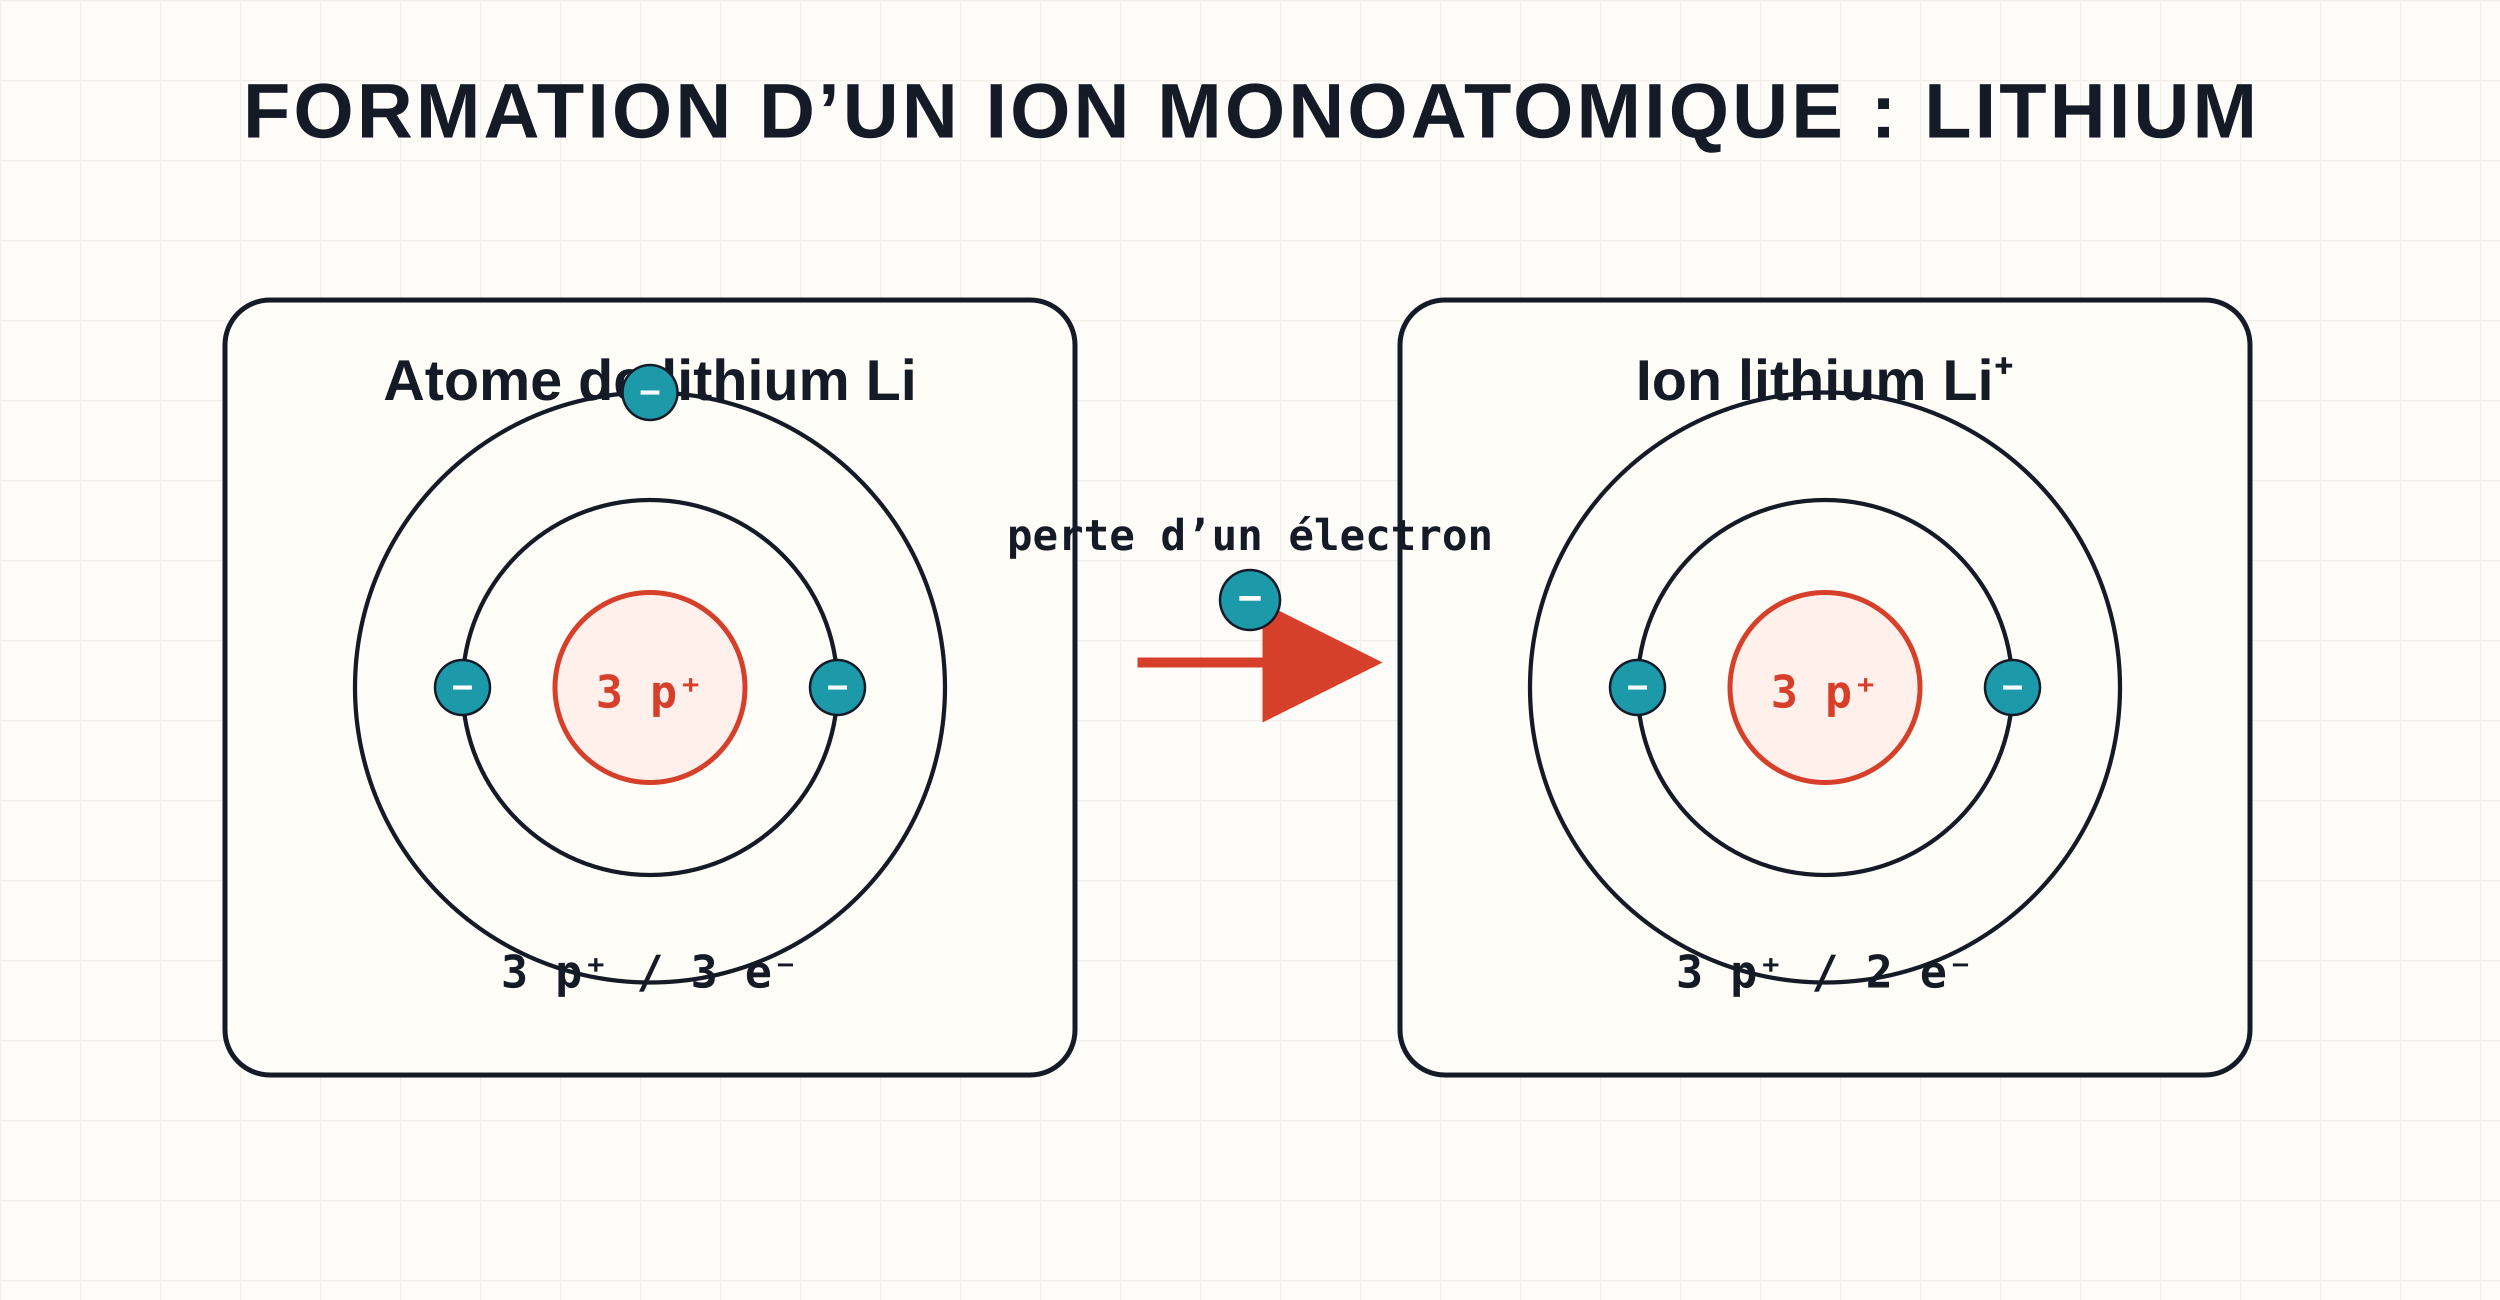
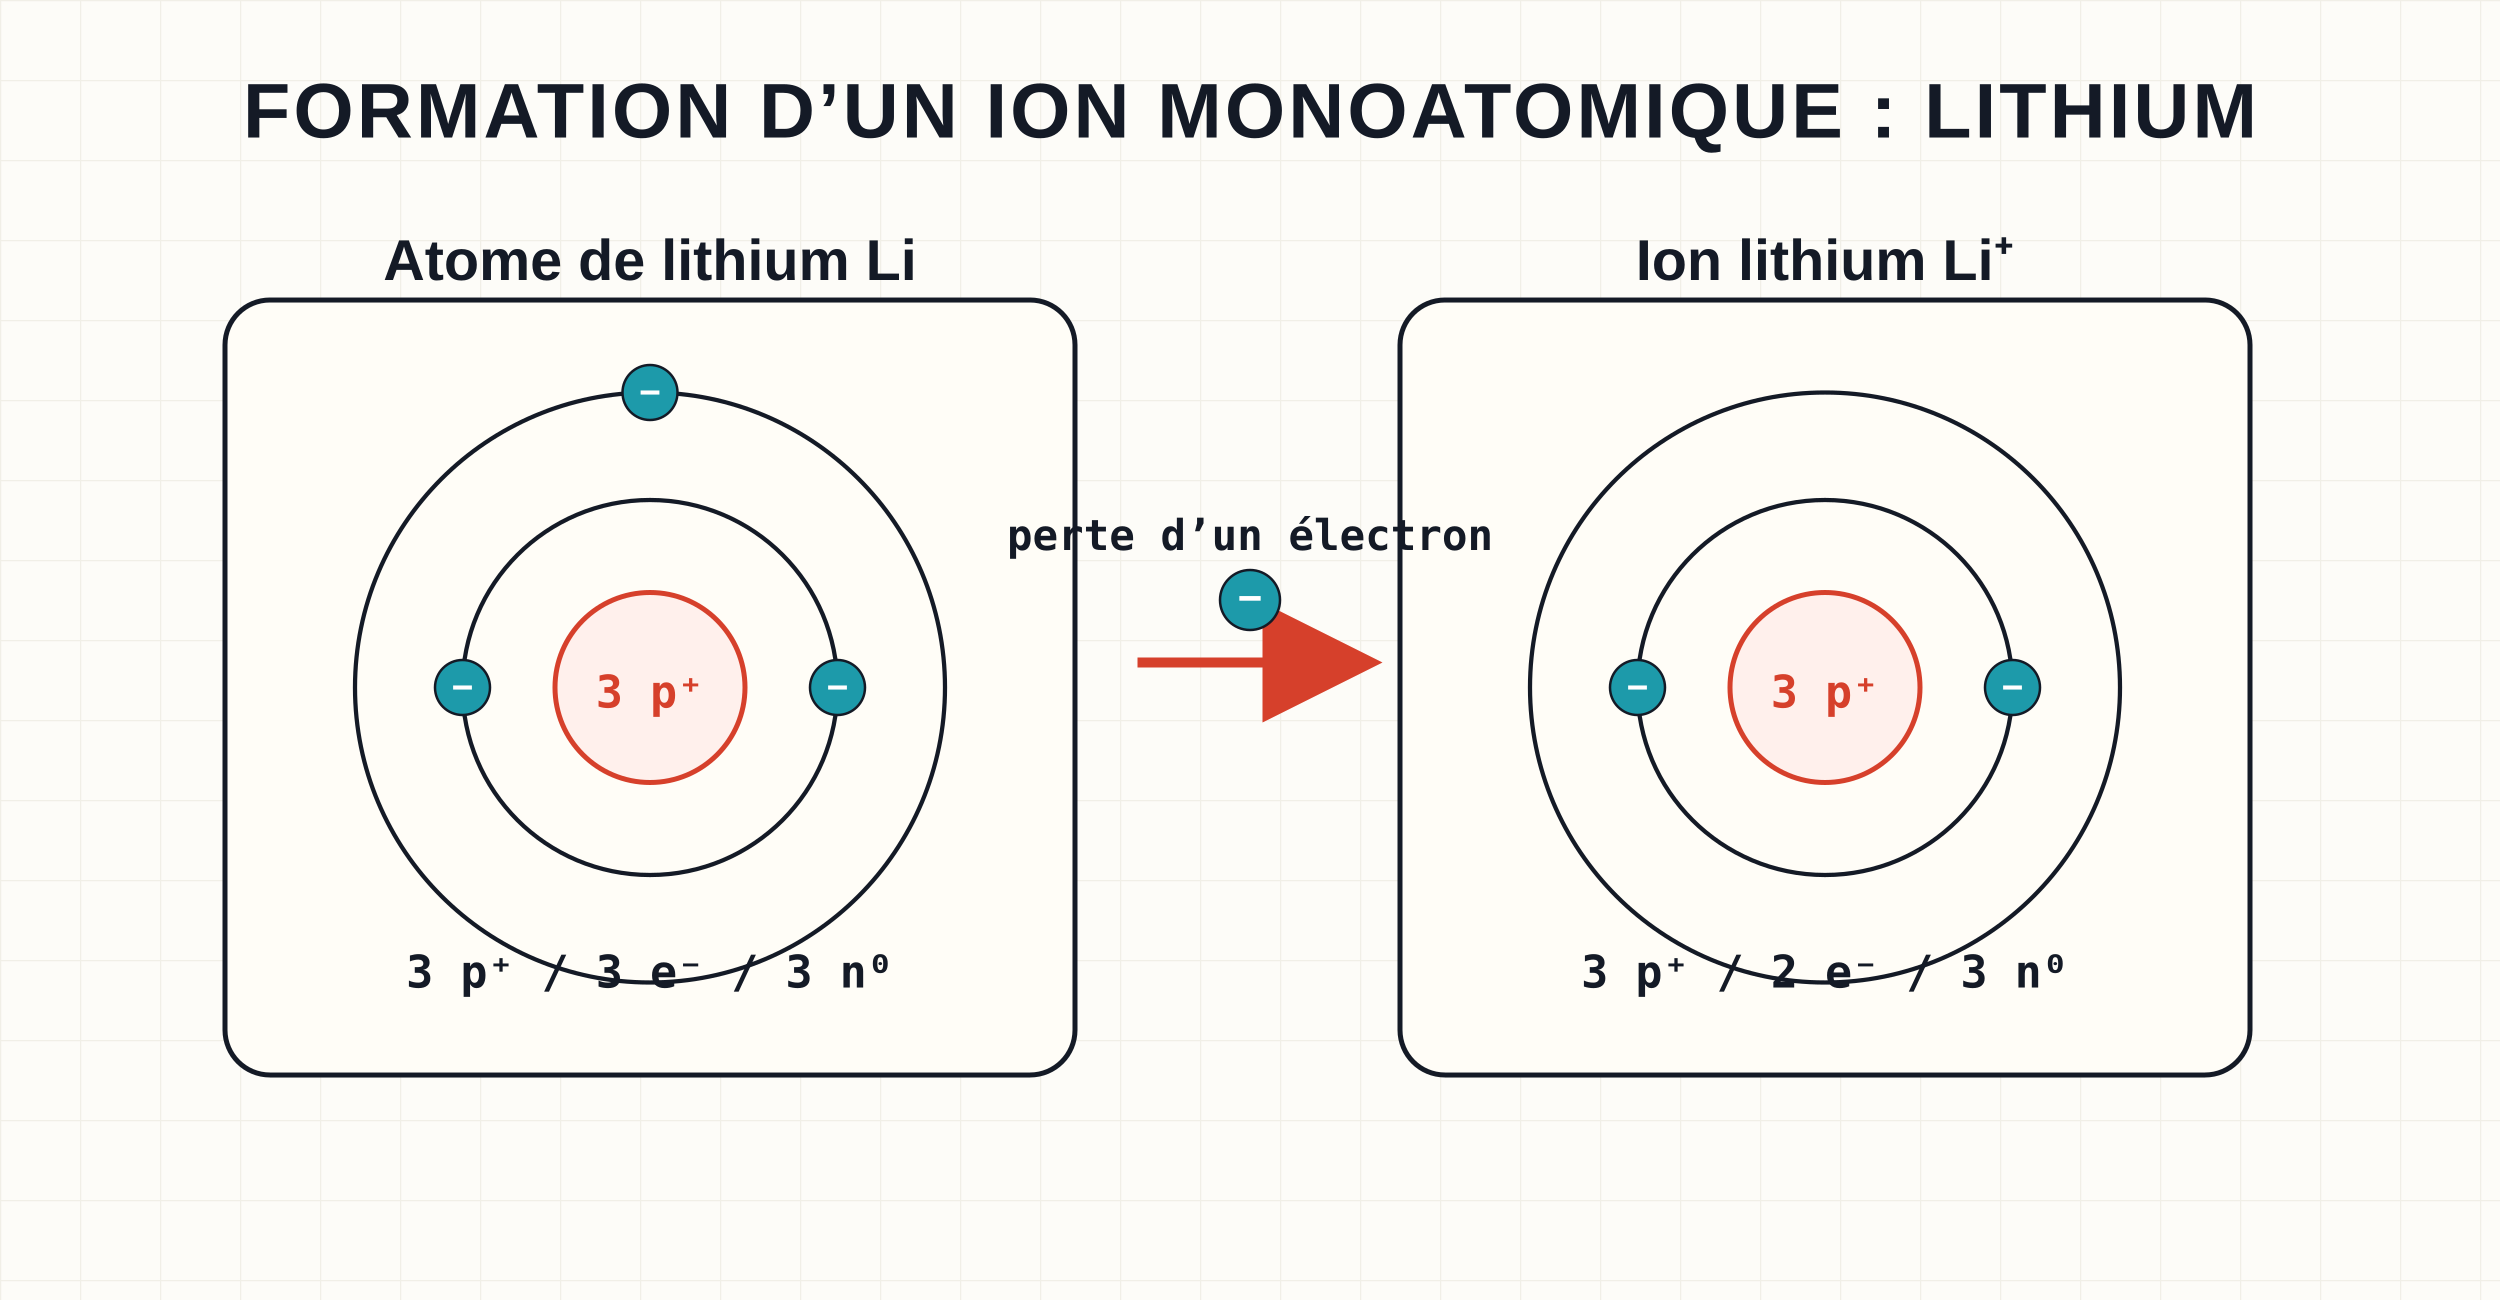
<svg xmlns="http://www.w3.org/2000/svg" width="1000" height="520" viewBox="0 0 1000 520" role="img" aria-labelledby="title desc">
  <style>
.bg { fill: #fdfcf8; }
.grid { stroke: #e8e4d8; stroke-width:1; opacity:.55; }
.txt { font-family: 'Space Grotesk', Arial, sans-serif; fill: #141a26; }
.mono { font-family: 'IBM Plex Mono', Consolas, monospace; fill: #141a26; }
.serif { font-family: 'Spectral', Georgia, serif; fill: #141a26; }
.title { font-family:'Space Grotesk', Arial, sans-serif; font-weight:800; letter-spacing:.04em; fill:#141a26; }
.small { font-size:14px; }
.label { font-family:'IBM Plex Mono', Consolas, monospace; font-size:13px; fill:#6b6f7a; }
.box { fill:#fffdf7; stroke:#141a26; stroke-width:2; }
.dash { stroke-dasharray:8 8; }
.beta { stroke:#1d9aaa; fill:none; } .alpha { stroke:#d6402b; fill:none; } .gamma { stroke:#4a3f9e; fill:none; } .gold { stroke:#b28a1d; fill:none; }
</style>
  <defs>
    <pattern id="grid" width="32" height="32" patternUnits="userSpaceOnUse">
      <path d="M32 0H0V32" class="grid" fill="none" />
    </pattern>
    <marker id="arrInk" markerWidth="12" markerHeight="12" refX="10" refY="6" orient="auto">
      <path d="M0,0 L12,6 L0,12 Z" fill="#141a26" />
    </marker>
    <marker id="arrA" markerWidth="12" markerHeight="12" refX="10" refY="6" orient="auto">
      <path d="M0,0 L12,6 L0,12 Z" fill="#d6402b" />
    </marker>
    <marker id="arrB" markerWidth="12" markerHeight="12" refX="10" refY="6" orient="auto">
      <path d="M0,0 L12,6 L0,12 Z" fill="#1d9aaa" />
    </marker>
    <marker id="arrG" markerWidth="12" markerHeight="12" refX="10" refY="6" orient="auto">
      <path d="M0,0 L12,6 L0,12 Z" fill="#4a3f9e" />
    </marker>
    <marker id="arrGold" markerWidth="12" markerHeight="12" refX="10" refY="6" orient="auto">
      <path d="M0,0 L12,6 L0,12 Z" fill="#b28a1d" />
    </marker>
  </defs>
  <rect class="bg" width="100%" height="100%" />
  <rect width="100%" height="100%" fill="url(#grid)" />
  <text x="500" y="55" class="title" font-size="31" text-anchor="middle">FORMATION D’UN ION MONOATOMIQUE : LITHIUM</text>
  <rect x="90" y="120" width="340" height="310" rx="18" fill="#fffdf7" stroke="#141a26" stroke-width="2" class="" />
-   <text x="260" y="160" class="txt" font-size="23" text-anchor="middle" font-weight="700">Atome de lithium Li</text>
+   <text x="260" y="112" class="txt" font-size="23" text-anchor="middle" font-weight="700">Atome de lithium Li</text>
  <circle cx="260" cy="275" r="38" fill="#fff0ec" stroke="#d6402b" stroke-width="2" />
  <text x="260" y="283" class="mono" font-size="18" text-anchor="middle" font-weight="700" style="fill:#d6402b;">3 p⁺</text>
  <circle cx="260" cy="275" r="75" fill="none" stroke="#141a26" stroke-width="1.7" />
  <circle cx="260" cy="275" r="118" fill="none" stroke="#141a26" stroke-width="1.7" />
  <circle cx="335" cy="275" r="11" fill="#1d9aaa" stroke="#141a26" stroke-width="1" />
  <text x="335" y="280" class="txt" font-size="15" text-anchor="middle" font-weight="700" style="fill:#fff;">−</text>
  <circle cx="185" cy="275" r="11" fill="#1d9aaa" stroke="#141a26" stroke-width="1" />
  <text x="185" y="280" class="txt" font-size="15" text-anchor="middle" font-weight="700" style="fill:#fff;">−</text>
  <circle cx="260" cy="157" r="11" fill="#1d9aaa" stroke="#141a26" stroke-width="1" />
  <text x="260" y="162" class="txt" font-size="15" text-anchor="middle" font-weight="700" style="fill:#fff;">−</text>
-   <text x="260" y="395" class="mono" font-size="18" text-anchor="middle" font-weight="700">3 p⁺ / 3 e⁻</text>
+   <text x="260" y="395" class="mono" font-size="18" text-anchor="middle" font-weight="700">3 p⁺ / 3 e⁻ / 3 n⁰</text>
  <rect x="560" y="120" width="340" height="310" rx="18" fill="#fffdf7" stroke="#141a26" stroke-width="2" class="" />
-   <text x="730" y="160" class="txt" font-size="23" text-anchor="middle" font-weight="700">Ion lithium Li⁺</text>
+   <text x="730" y="112" class="txt" font-size="23" text-anchor="middle" font-weight="700">Ion lithium Li⁺</text>
  <circle cx="730" cy="275" r="38" fill="#fff0ec" stroke="#d6402b" stroke-width="2" />
  <text x="730" y="283" class="mono" font-size="18" text-anchor="middle" font-weight="700" style="fill:#d6402b;">3 p⁺</text>
  <circle cx="730" cy="275" r="75" fill="none" stroke="#141a26" stroke-width="1.7" />
  <circle cx="730" cy="275" r="118" fill="none" stroke="#141a26" stroke-width="1.7" />
  <circle cx="805" cy="275" r="11" fill="#1d9aaa" stroke="#141a26" stroke-width="1" />
  <text x="805" y="280" class="txt" font-size="15" text-anchor="middle" font-weight="700" style="fill:#fff;">−</text>
  <circle cx="655" cy="275" r="11" fill="#1d9aaa" stroke="#141a26" stroke-width="1" />
  <text x="655" y="280" class="txt" font-size="15" text-anchor="middle" font-weight="700" style="fill:#fff;">−</text>
-   <text x="730" y="395" class="mono" font-size="18" text-anchor="middle" font-weight="700">3 p⁺ / 2 e⁻</text>
+   <text x="730" y="395" class="mono" font-size="18" text-anchor="middle" font-weight="700">3 p⁺ / 2 e⁻ / 3 n⁰</text>
  <path d="M455 265 H545" stroke="#d6402b" stroke-width="4" marker-end="url(#arrA)" />
  <circle cx="500" cy="240" r="12" fill="#1d9aaa" stroke="#141a26" stroke-width="1" />
  <text x="500" y="245" class="txt" font-size="17" text-anchor="middle" font-weight="700" style="fill:#fff;">−</text>
  <text x="500" y="220" class="mono" font-size="17" text-anchor="middle" font-weight="700">perte d’un électron</text>
</svg>
